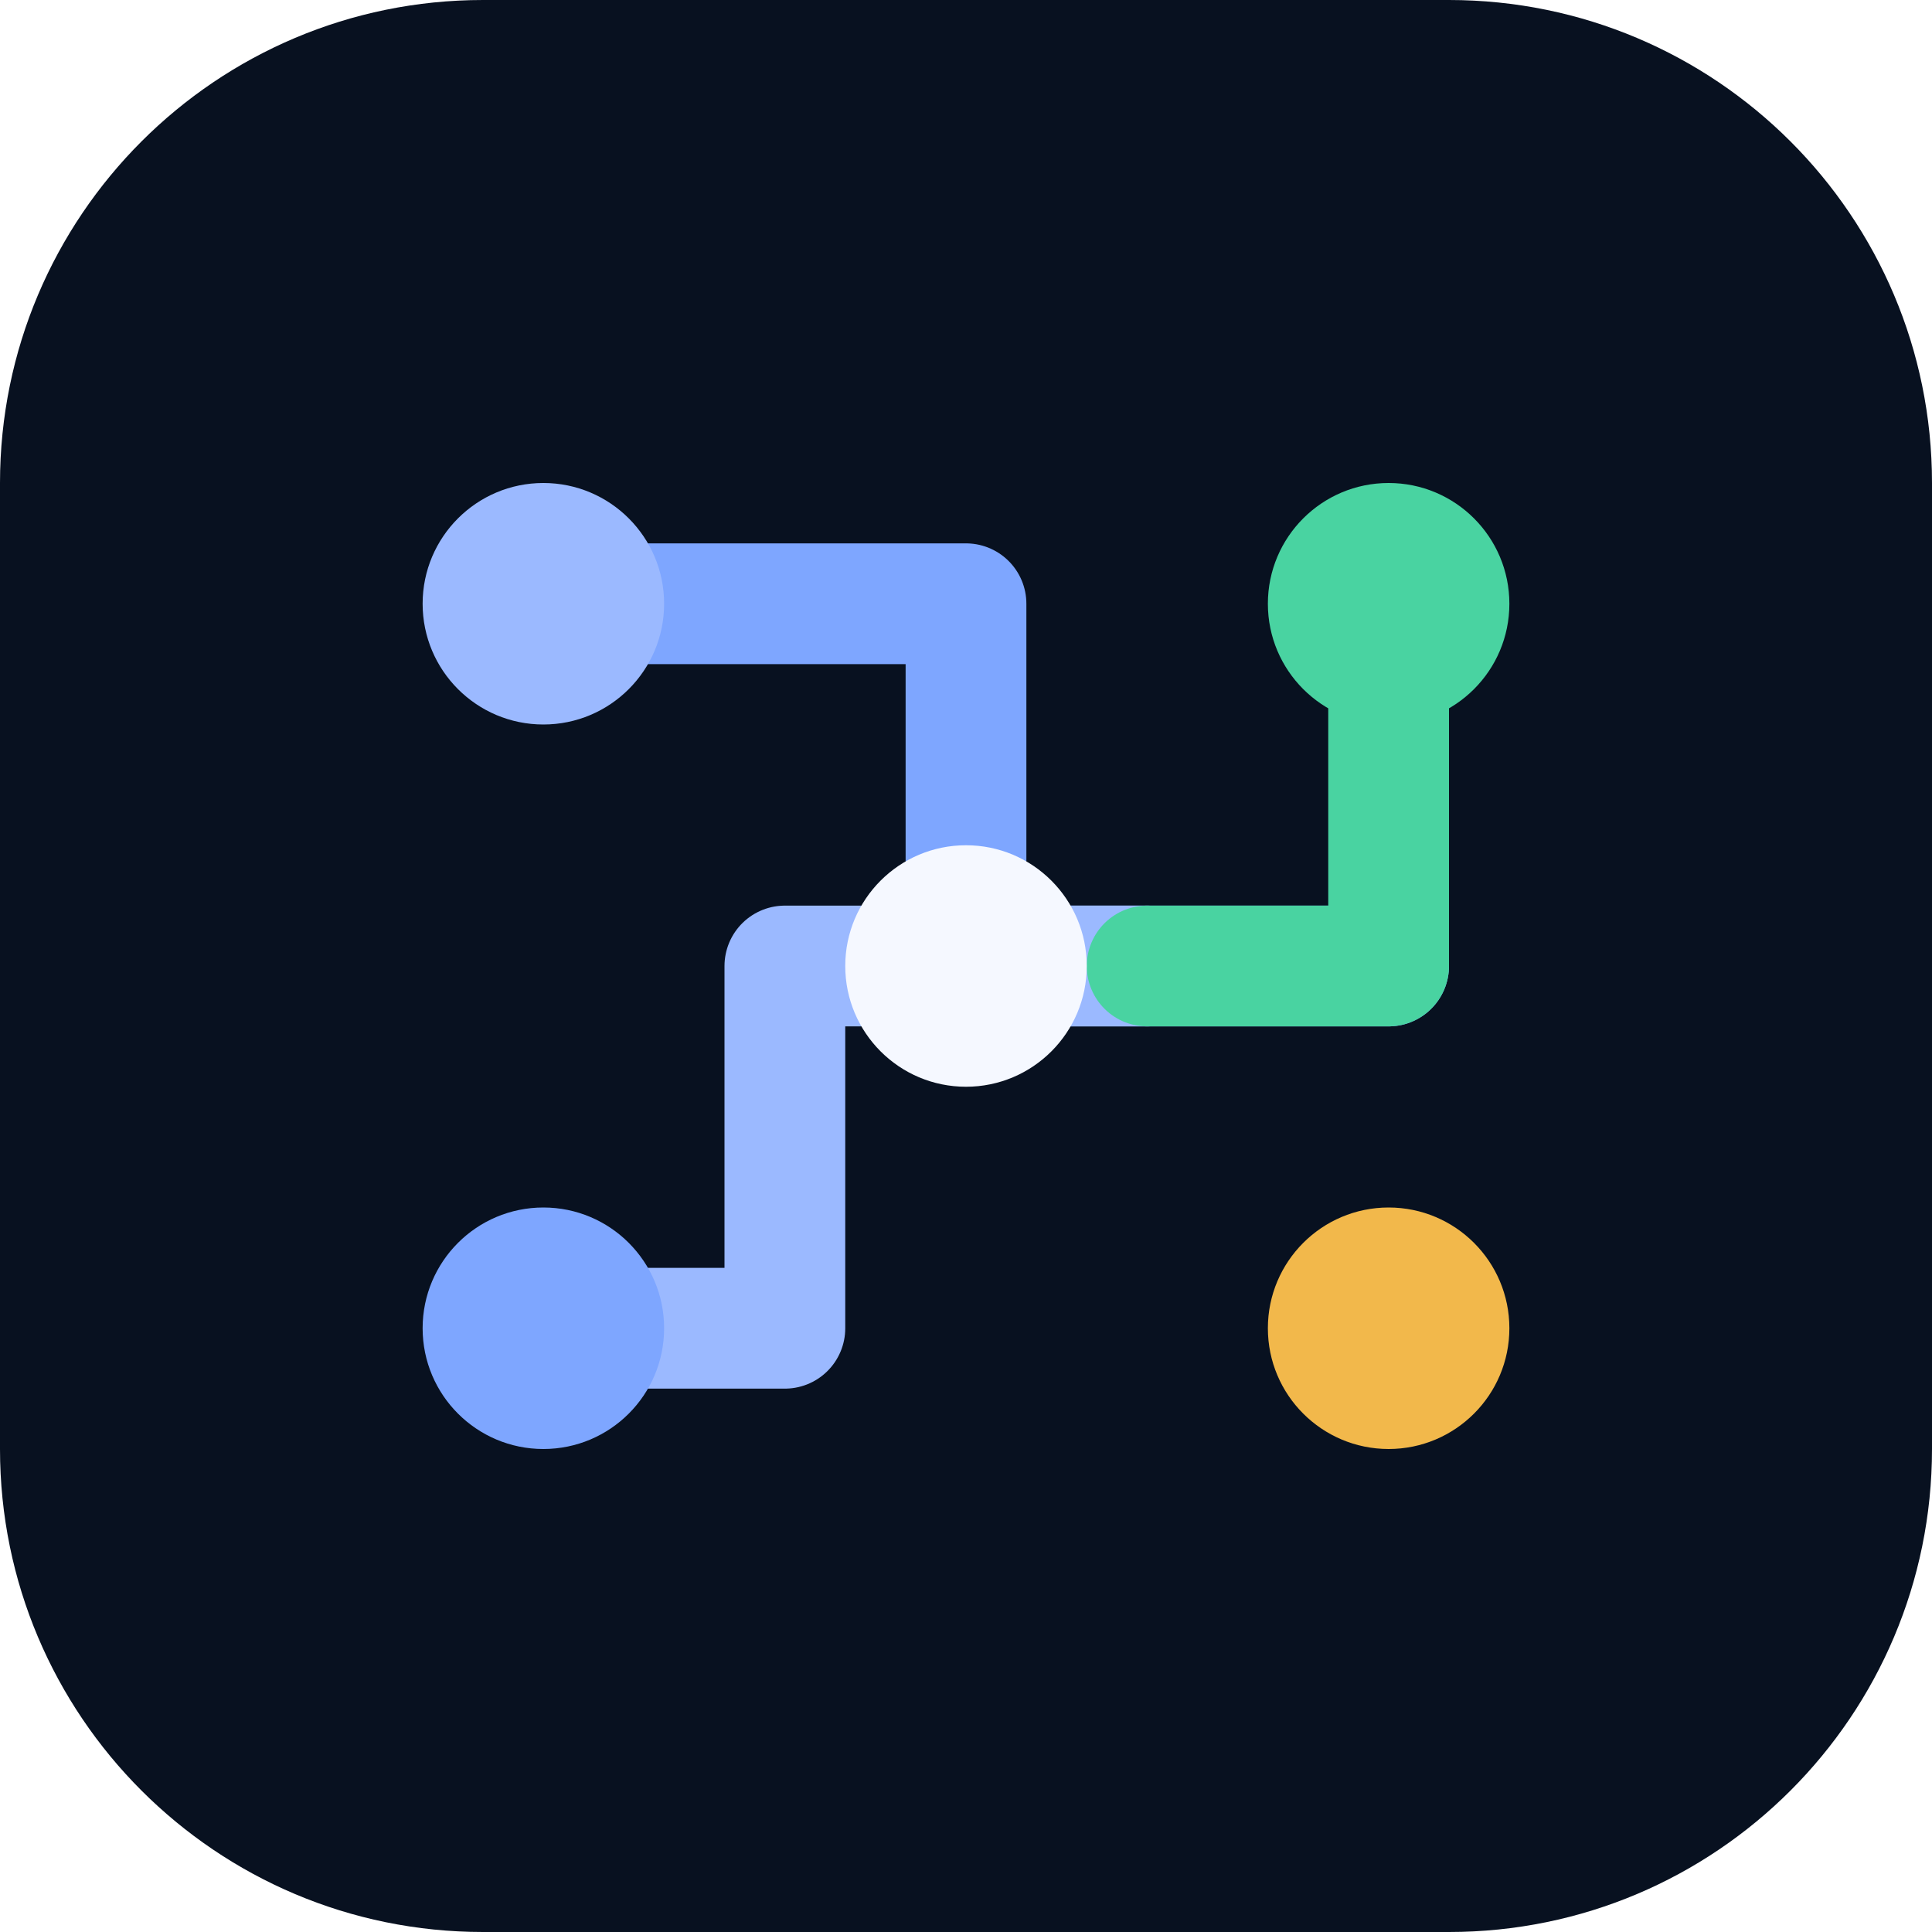
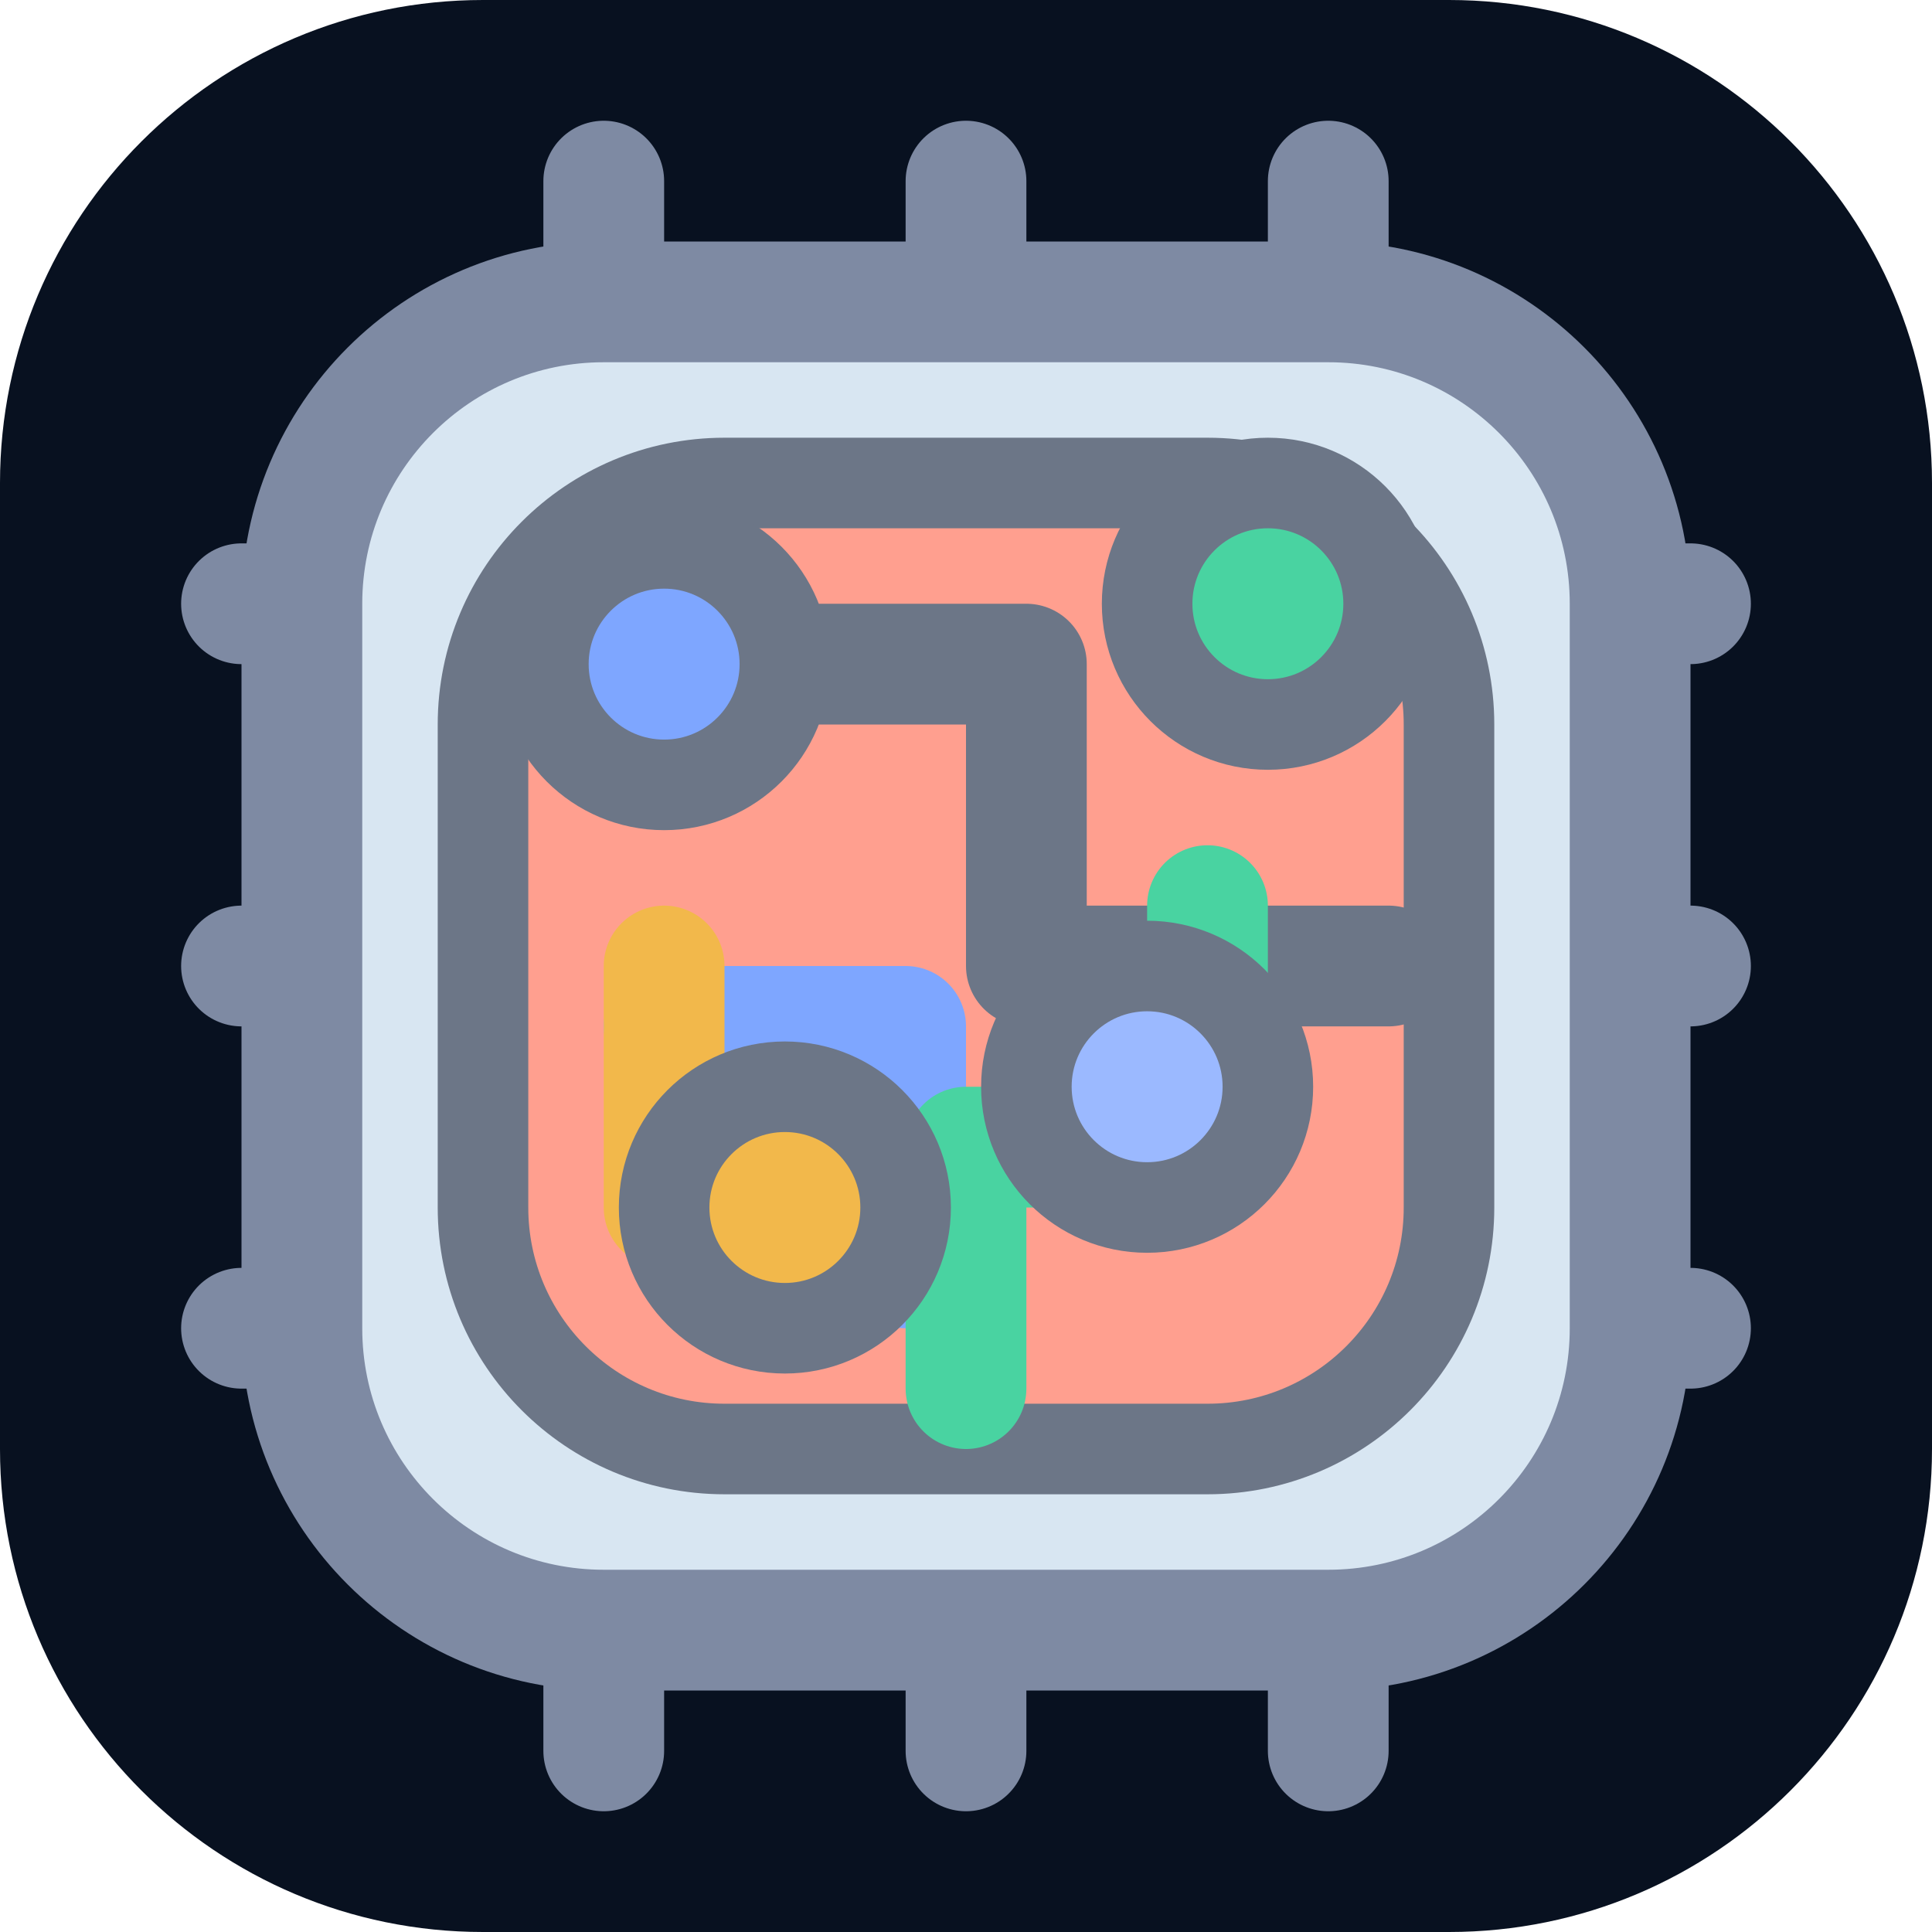
- <svg xmlns="http://www.w3.org/2000/svg" viewBox="0 0 64 64" fill="none" role="img" aria-label="Portfolio favicon">
+ <svg xmlns="http://www.w3.org/2000/svg" viewBox="0 0 64 64" role="img" aria-label="Portfolio favicon">
  <rect width="64" height="64" rx="16" fill="#081120" />
-   <path d="M18 20H32V32H46" stroke="#7ea6ff" stroke-width="4" stroke-linecap="round" stroke-linejoin="round" />
-   <path d="M18 44H26V32H38" stroke="#9bb9ff" stroke-width="4" stroke-linecap="round" stroke-linejoin="round" />
-   <path d="M38 32H46V20" stroke="#49d3a1" stroke-width="4" stroke-linecap="round" stroke-linejoin="round" />
-   <circle cx="18" cy="20" r="4" fill="#9bb9ff" />
-   <circle cx="18" cy="44" r="4" fill="#7ea6ff" />
-   <circle cx="32" cy="32" r="4" fill="#f5f8ff" />
-   <circle cx="46" cy="20" r="4" fill="#49d3a1" />
-   <circle cx="46" cy="44" r="4" fill="#f2b84b" />
+   <g stroke="#7e8aa3" stroke-width="4" stroke-linecap="round">
+     <path d="M20 6v12" />
+     <path d="M32 6v12" />
+     <path d="M44 6v12" />
+     <path d="M56 20h-12" />
+     <path d="M56 32h-12" />
+     <path d="M56 44h-12" />
+     <path d="M20 58v-12" />
+     <path d="M32 58v-12" />
+     <path d="M44 58v-12" />
+     <path d="M8 20h12" />
+     <path d="M8 32h12" />
+     <path d="M8 44h12" />
+   </g>
+   <rect x="10" y="10" width="44" height="44" rx="10" fill="#d8e6f2" stroke="#7e8aa3" stroke-width="4" />
+   <rect x="16" y="16" width="32" height="32" rx="8" fill="#ff9f8f" stroke="#6c7687" stroke-width="3" />
+   <g fill="none" stroke-linecap="round" stroke-linejoin="round" stroke-width="4">
+     <path d="M22 22h12v10h12" stroke="#6c7687" />
+     <path d="M22 34h8v8" stroke="#7ea6ff" />
+     <path d="M40 30v8h-8v8" stroke="#49d3a1" />
+     <path d="M26 40h-4v-8" stroke="#f2b84b" />
+   </g>
+   <g>
+     <circle cx="22" cy="22" r="4" fill="#7ea6ff" stroke="#6c7687" stroke-width="3" />
+     <circle cx="42" cy="20" r="4" fill="#49d3a1" stroke="#6c7687" stroke-width="3" />
+     <circle cx="26" cy="40" r="4" fill="#f2b84b" stroke="#6c7687" stroke-width="3" />
+     <circle cx="38" cy="36" r="4" fill="#9bb9ff" stroke="#6c7687" stroke-width="3" />
+   </g>
</svg>
